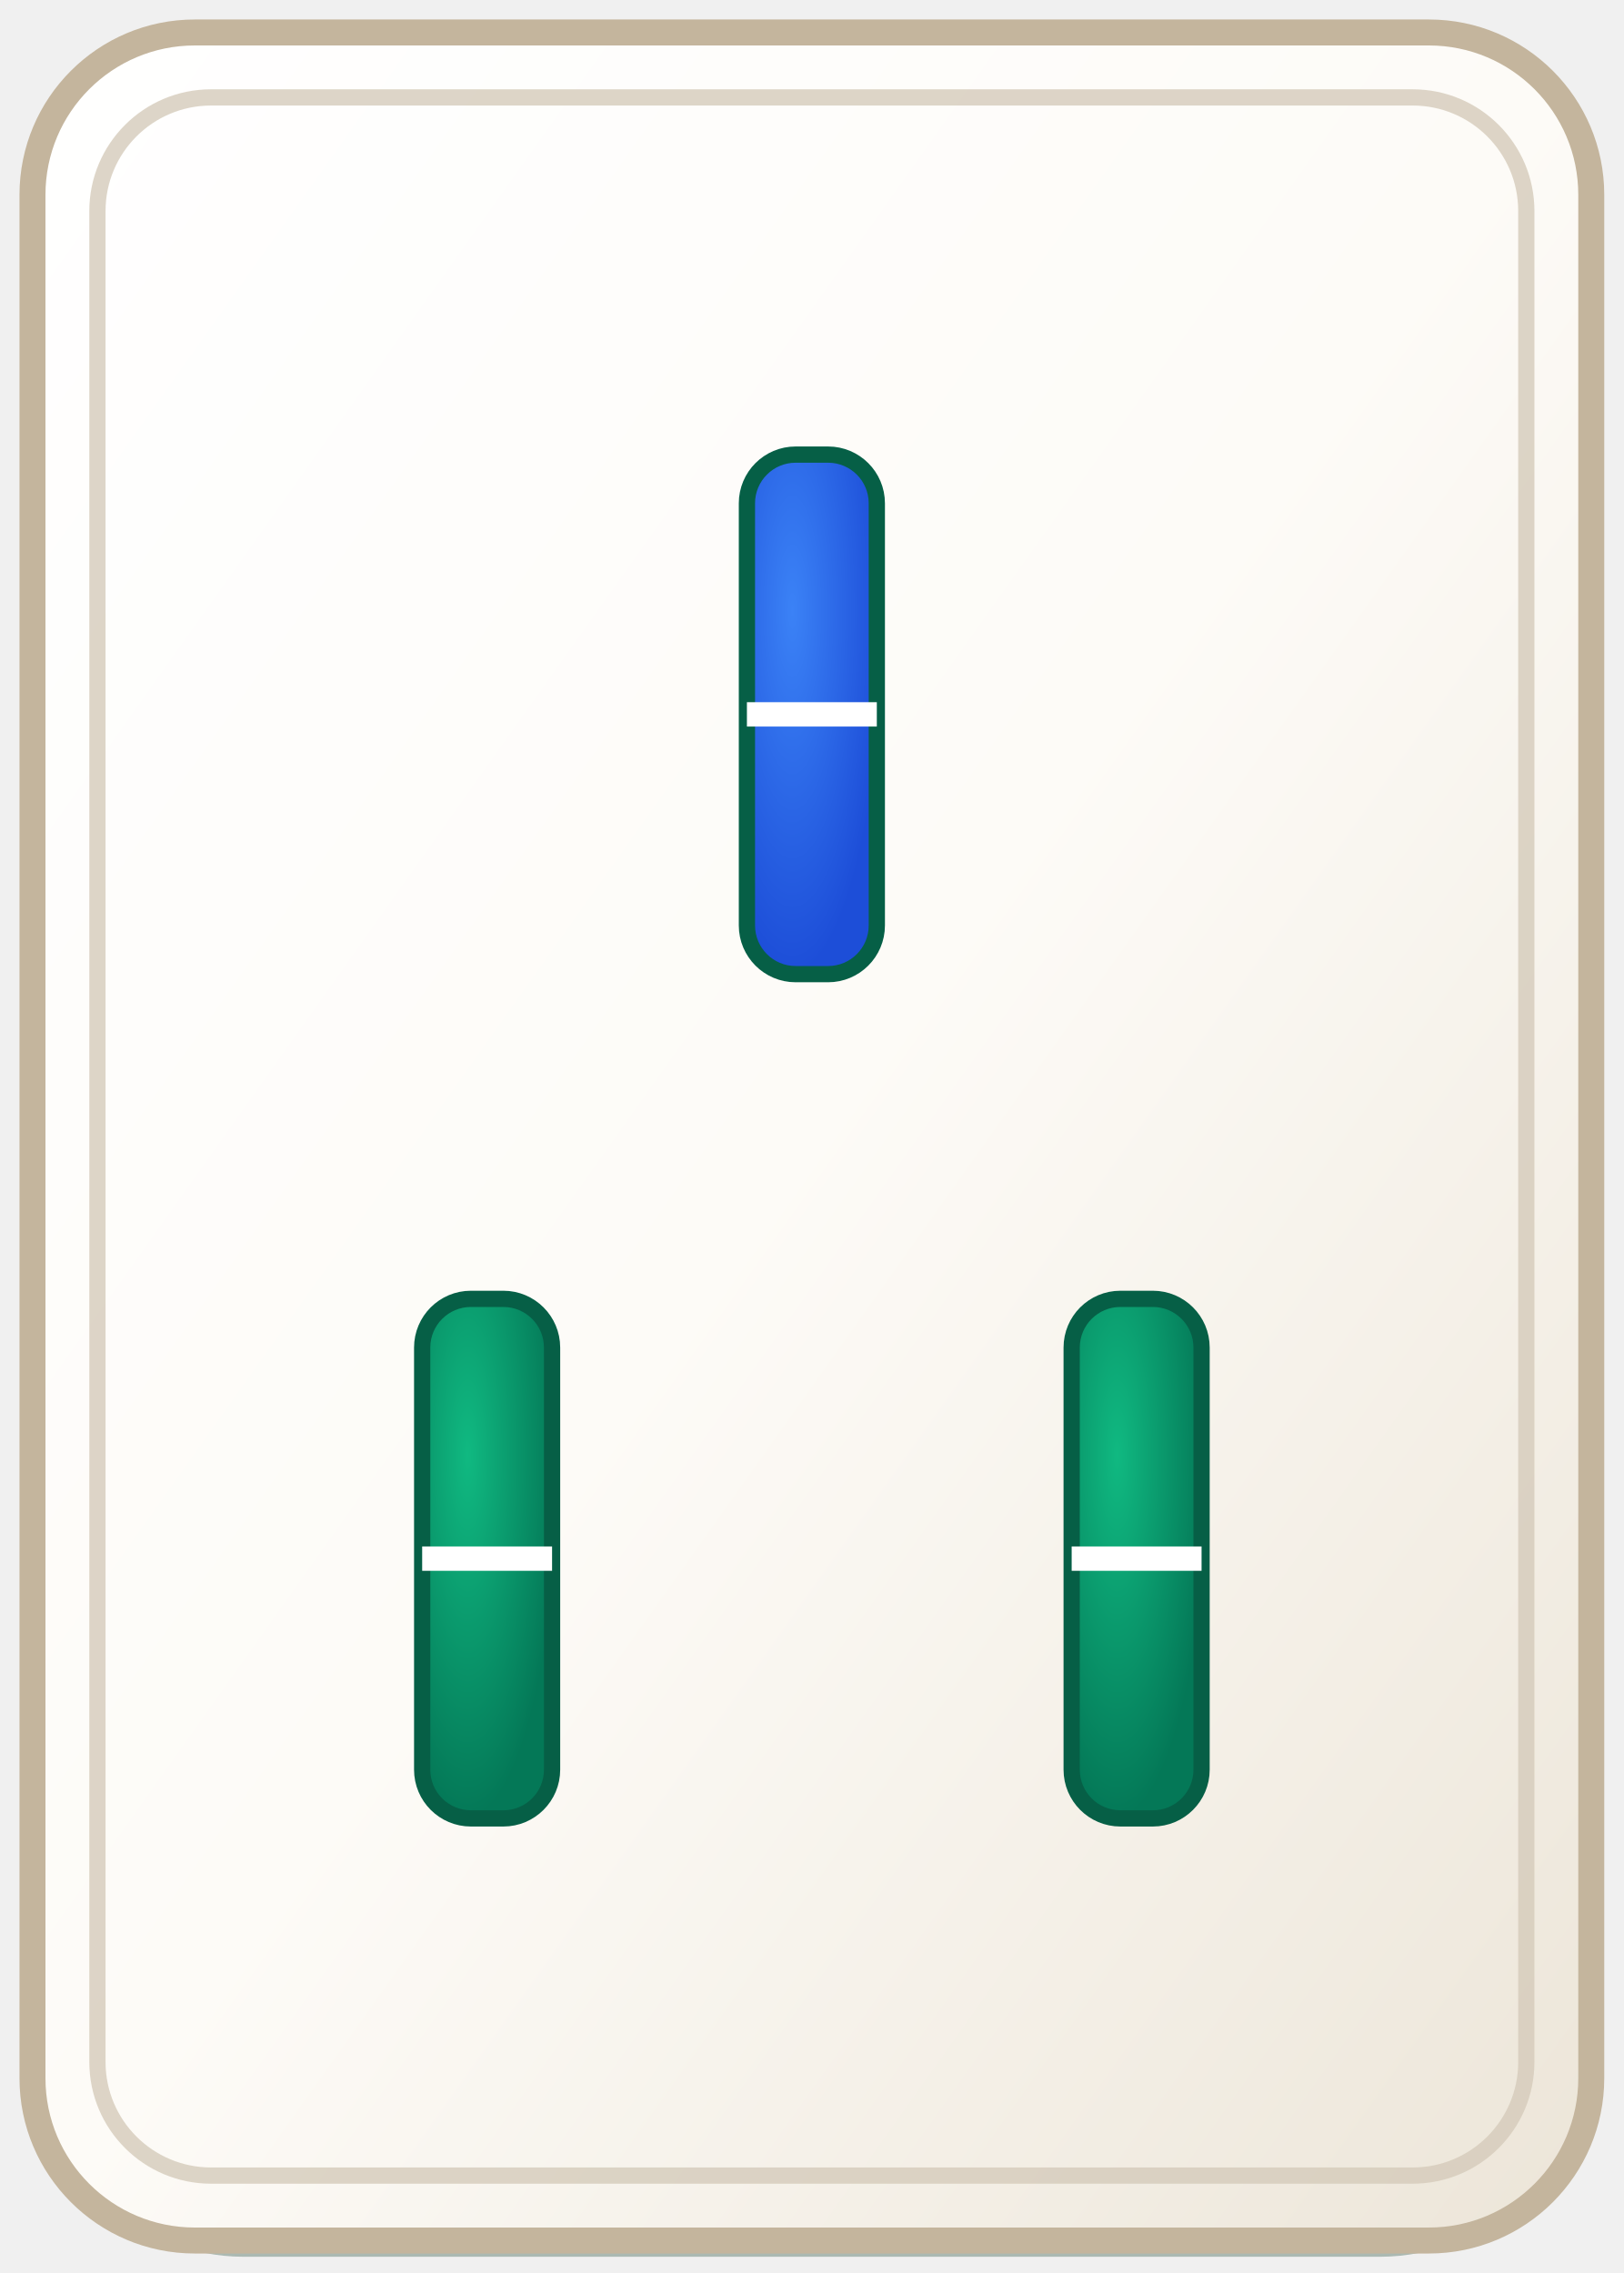
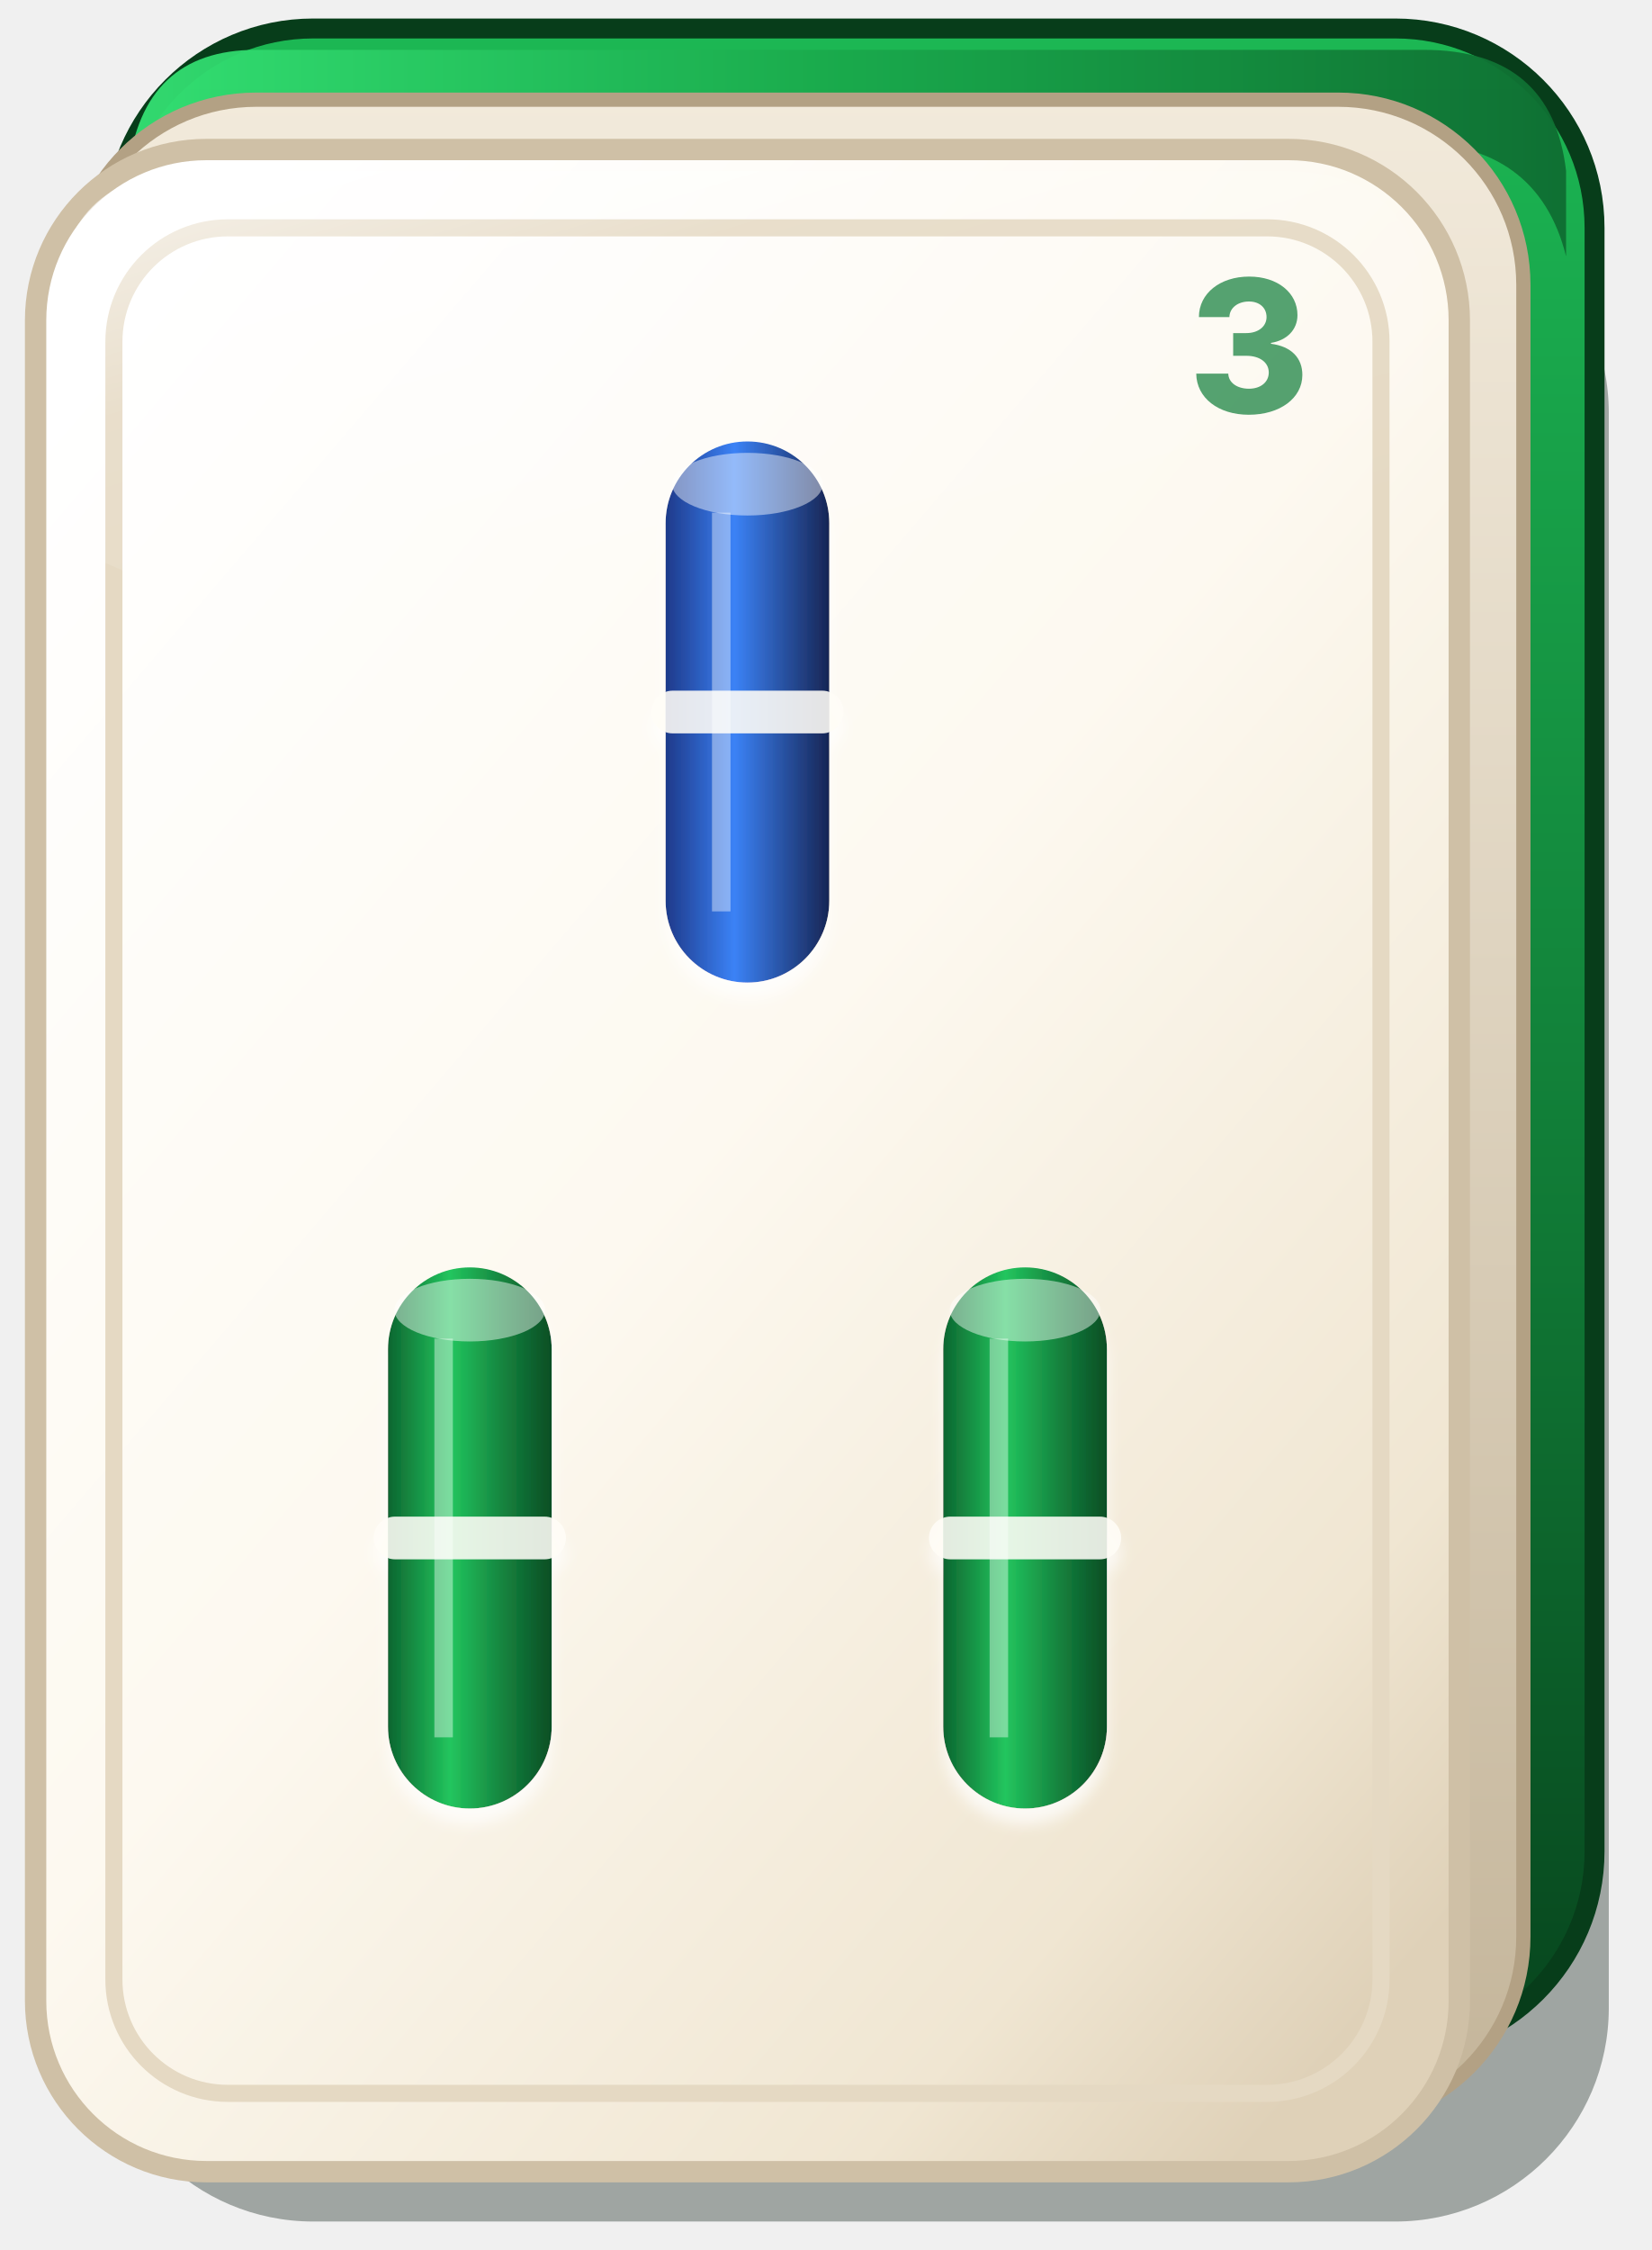
- <svg xmlns="http://www.w3.org/2000/svg" viewBox="0 0 100 140" width="100" height="140">
+ <svg xmlns="http://www.w3.org/2000/svg" viewBox="0 0 116 158" width="116" height="158">
  <defs>
-     <linearGradient id="ivoryGrad" x1="0%" y1="0%" x2="100%" y2="100%">
+     <linearGradient id="jadeTop" x1="0%" y1="0%" x2="100%" y2="0%">
+       <stop offset="0%" stop-color="#34e073" />
+       <stop offset="50%" stop-color="#19a84b" />
+       <stop offset="100%" stop-color="#0f6d31" />
+     </linearGradient>
+     <linearGradient id="jadeSide" x1="0%" y1="0%" x2="0%" y2="100%">
+       <stop offset="0%" stop-color="#1cb854" />
+       <stop offset="60%" stop-color="#107835" />
+       <stop offset="100%" stop-color="#07441d" />
+     </linearGradient>
+     <linearGradient id="ivorySide" x1="0%" y1="0%" x2="0%" y2="100%">
+       <stop offset="0%" stop-color="#f2eadb" />
+       <stop offset="100%" stop-color="#c4b59a" />
+     </linearGradient>
+     <linearGradient id="ivoryFace" x1="12%" y1="4%" x2="88%" y2="96%">
      <stop offset="0%" stop-color="#ffffff" />
-       <stop offset="50%" stop-color="#fdfbf7" />
-       <stop offset="100%" stop-color="#ece5d8" />
+       <stop offset="48%" stop-color="#fdf9f0" />
+       <stop offset="86%" stop-color="#f0e6d2" />
+       <stop offset="100%" stop-color="#dfd1b8" />
    </linearGradient>
-     <linearGradient id="jadeGrad" x1="0%" y1="0%" x2="100%" y2="100%">
-       <stop offset="0%" stop-color="#1b5e3a" />
-       <stop offset="100%" stop-color="#0b3820" />
+     <linearGradient id="gloss" x1="0%" y1="0%" x2="60%" y2="85%">
+       <stop offset="0%" stop-color="#ffffff" stop-opacity="0.72" />
+       <stop offset="35%" stop-color="#ffffff" stop-opacity="0.14" />
+       <stop offset="100%" stop-color="#ffffff" stop-opacity="0" />
    </linearGradient>
-     <radialGradient id="dotRed" cx="35%" cy="30%" r="70%">
-       <stop offset="0%" stop-color="#ff4d4f" />
-       <stop offset="100%" stop-color="#b91c1c" />
+     <radialGradient id="cRed" cx="35%" cy="30%" r="70%">
+       <stop offset="0%" stop-color="#f84242" />
+       <stop offset="65%" stop-color="#c81e1e" />
+       <stop offset="100%" stop-color="#7f1010" />
    </radialGradient>
-     <radialGradient id="dotGreen" cx="35%" cy="30%" r="70%">
-       <stop offset="0%" stop-color="#10b981" />
-       <stop offset="100%" stop-color="#047857" />
+     <radialGradient id="cGreen" cx="35%" cy="30%" r="70%">
+       <stop offset="0%" stop-color="#22c55e" />
+       <stop offset="65%" stop-color="#15803d" />
+       <stop offset="100%" stop-color="#064e3b" />
    </radialGradient>
-     <radialGradient id="dotBlue" cx="35%" cy="30%" r="70%">
+     <radialGradient id="cBlue" cx="35%" cy="30%" r="70%">
      <stop offset="0%" stop-color="#3b82f6" />
-       <stop offset="100%" stop-color="#1d4ed8" />
+       <stop offset="65%" stop-color="#1d4ed8" />
+       <stop offset="100%" stop-color="#172554" />
    </radialGradient>
+     <linearGradient id="bamGreen" x1="0%" y1="0%" x2="100%" y2="0%">
+       <stop offset="0%" stop-color="#0d6630" />
+       <stop offset="38%" stop-color="#22c55e" />
+       <stop offset="72%" stop-color="#15803d" />
+       <stop offset="100%" stop-color="#064e24" />
+     </linearGradient>
+     <linearGradient id="bamRed" x1="0%" y1="0%" x2="100%" y2="0%">
+       <stop offset="0%" stop-color="#8c1515" />
+       <stop offset="40%" stop-color="#ef4444" />
+       <stop offset="100%" stop-color="#7f1010" />
+     </linearGradient>
+     <linearGradient id="bamBlue" x1="0%" y1="0%" x2="100%" y2="0%">
+       <stop offset="0%" stop-color="#1e3a8a" />
+       <stop offset="42%" stop-color="#3b82f6" />
+       <stop offset="100%" stop-color="#172554" />
+     </linearGradient>
+     <filter id="engrave" x="-8%" y="-8%" width="116%" height="116%">
+       <feDropShadow dx="0" dy="1.1" stdDeviation="0.5" flood-color="#ffffff" flood-opacity="0.75" />
+     </filter>
  </defs>
-   <rect x="3" y="5" width="94" height="134" rx="12" fill="#0b3820" opacity="0.3" />
-   <rect x="2" y="2" width="96" height="136" rx="10" fill="url(#ivoryGrad)" stroke="#c4b59d" stroke-width="1.6" />
-   <rect x="6" y="6" width="88" height="128" rx="7" fill="none" stroke="#d5cbba" stroke-width="1" opacity="0.8" />
-   <rect x="46" y="28" width="8" height="32" rx="3" fill="url(#dotBlue)" stroke="#065f46" stroke-width="1" />
-   <line x1="46" y1="44" x2="54" y2="44" stroke="#ffffff" stroke-width="1.5" />
-   <rect x="26" y="80" width="8" height="32" rx="3" fill="url(#dotGreen)" stroke="#065f46" stroke-width="1" />
-   <line x1="26" y1="96" x2="34" y2="96" stroke="#ffffff" stroke-width="1.5" />
-   <rect x="66" y="80" width="8" height="32" rx="3" fill="url(#dotGreen)" stroke="#065f46" stroke-width="1" />
-   <line x1="66" y1="96" x2="74" y2="96" stroke="#ffffff" stroke-width="1.5" />
+   <rect x="7" y="14" width="106" height="142" rx="15" fill="#03140b" opacity="0.34" />
+   <rect x="8" y="2" width="104" height="142" rx="14" fill="url(#jadeSide)" stroke="#073d1a" stroke-width="1.4" />
+   <path d="M18 3.5 H100 Q109 3.5 110 12 V18 Q108 10 99 10 H16 Q10 10 9 16 V12 Q10 3.5 18 3.5 Z" fill="url(#jadeTop)" opacity="0.95" />
+   <rect x="5" y="7" width="102" height="142" rx="13" fill="url(#ivorySide)" stroke="#b3a184" stroke-width="1" />
+   <rect x="2.5" y="10.5" width="100" height="142" rx="12" fill="url(#ivoryFace)" stroke="#cfc0a6" stroke-width="1.5" />
+   <rect x="8" y="16" width="89" height="131" rx="8" fill="none" stroke="#e5d9c3" stroke-width="1.2" />
+   <path d="M14 12 H90 Q100 12 100 22 V48 Q56 62 4 38 V22 Q4 12 14 12 Z" fill="url(#gloss)" />
+   <g filter="url(#engrave)">
+     <g transform="translate(52.5,50) rotate(0)">
+       <rect x="-5.75" y="-19" width="11.5" height="38" rx="5.75" fill="url(#bamBlue)" />
+       <ellipse cx="0" cy="-16" rx="5.29" ry="2.2" fill="#ffffff" opacity="0.45" />
+       <rect x="-6.75" y="-1.5" width="13.5" height="3" rx="1.5" fill="#fffdf7" opacity="0.88" />
+       <line x1="-1.84" y1="-14" x2="-1.84" y2="14" stroke="#ffffff" stroke-width="1.3" opacity="0.4" />
+     </g>
+     <g transform="translate(33,108) rotate(0)">
+       <rect x="-5.75" y="-19" width="11.5" height="38" rx="5.75" fill="url(#bamGreen)" />
+       <ellipse cx="0" cy="-16" rx="5.29" ry="2.2" fill="#ffffff" opacity="0.45" />
+       <rect x="-6.75" y="-1.5" width="13.5" height="3" rx="1.5" fill="#fffdf7" opacity="0.88" />
+       <line x1="-1.84" y1="-14" x2="-1.84" y2="14" stroke="#ffffff" stroke-width="1.3" opacity="0.4" />
+     </g>
+     <g transform="translate(72,108) rotate(0)">
+       <rect x="-5.75" y="-19" width="11.5" height="38" rx="5.75" fill="url(#bamGreen)" />
+       <ellipse cx="0" cy="-16" rx="5.29" ry="2.2" fill="#ffffff" opacity="0.45" />
+       <rect x="-6.75" y="-1.5" width="13.5" height="3" rx="1.5" fill="#fffdf7" opacity="0.88" />
+       <line x1="-1.84" y1="-14" x2="-1.84" y2="14" stroke="#ffffff" stroke-width="1.3" opacity="0.4" />
+     </g>
+   </g>
+   <text x="92" y="29" text-anchor="end" font-family="system-ui, -apple-system, sans-serif" font-size="13" font-weight="800" fill="#15803d" opacity="0.72">3</text>
</svg>
